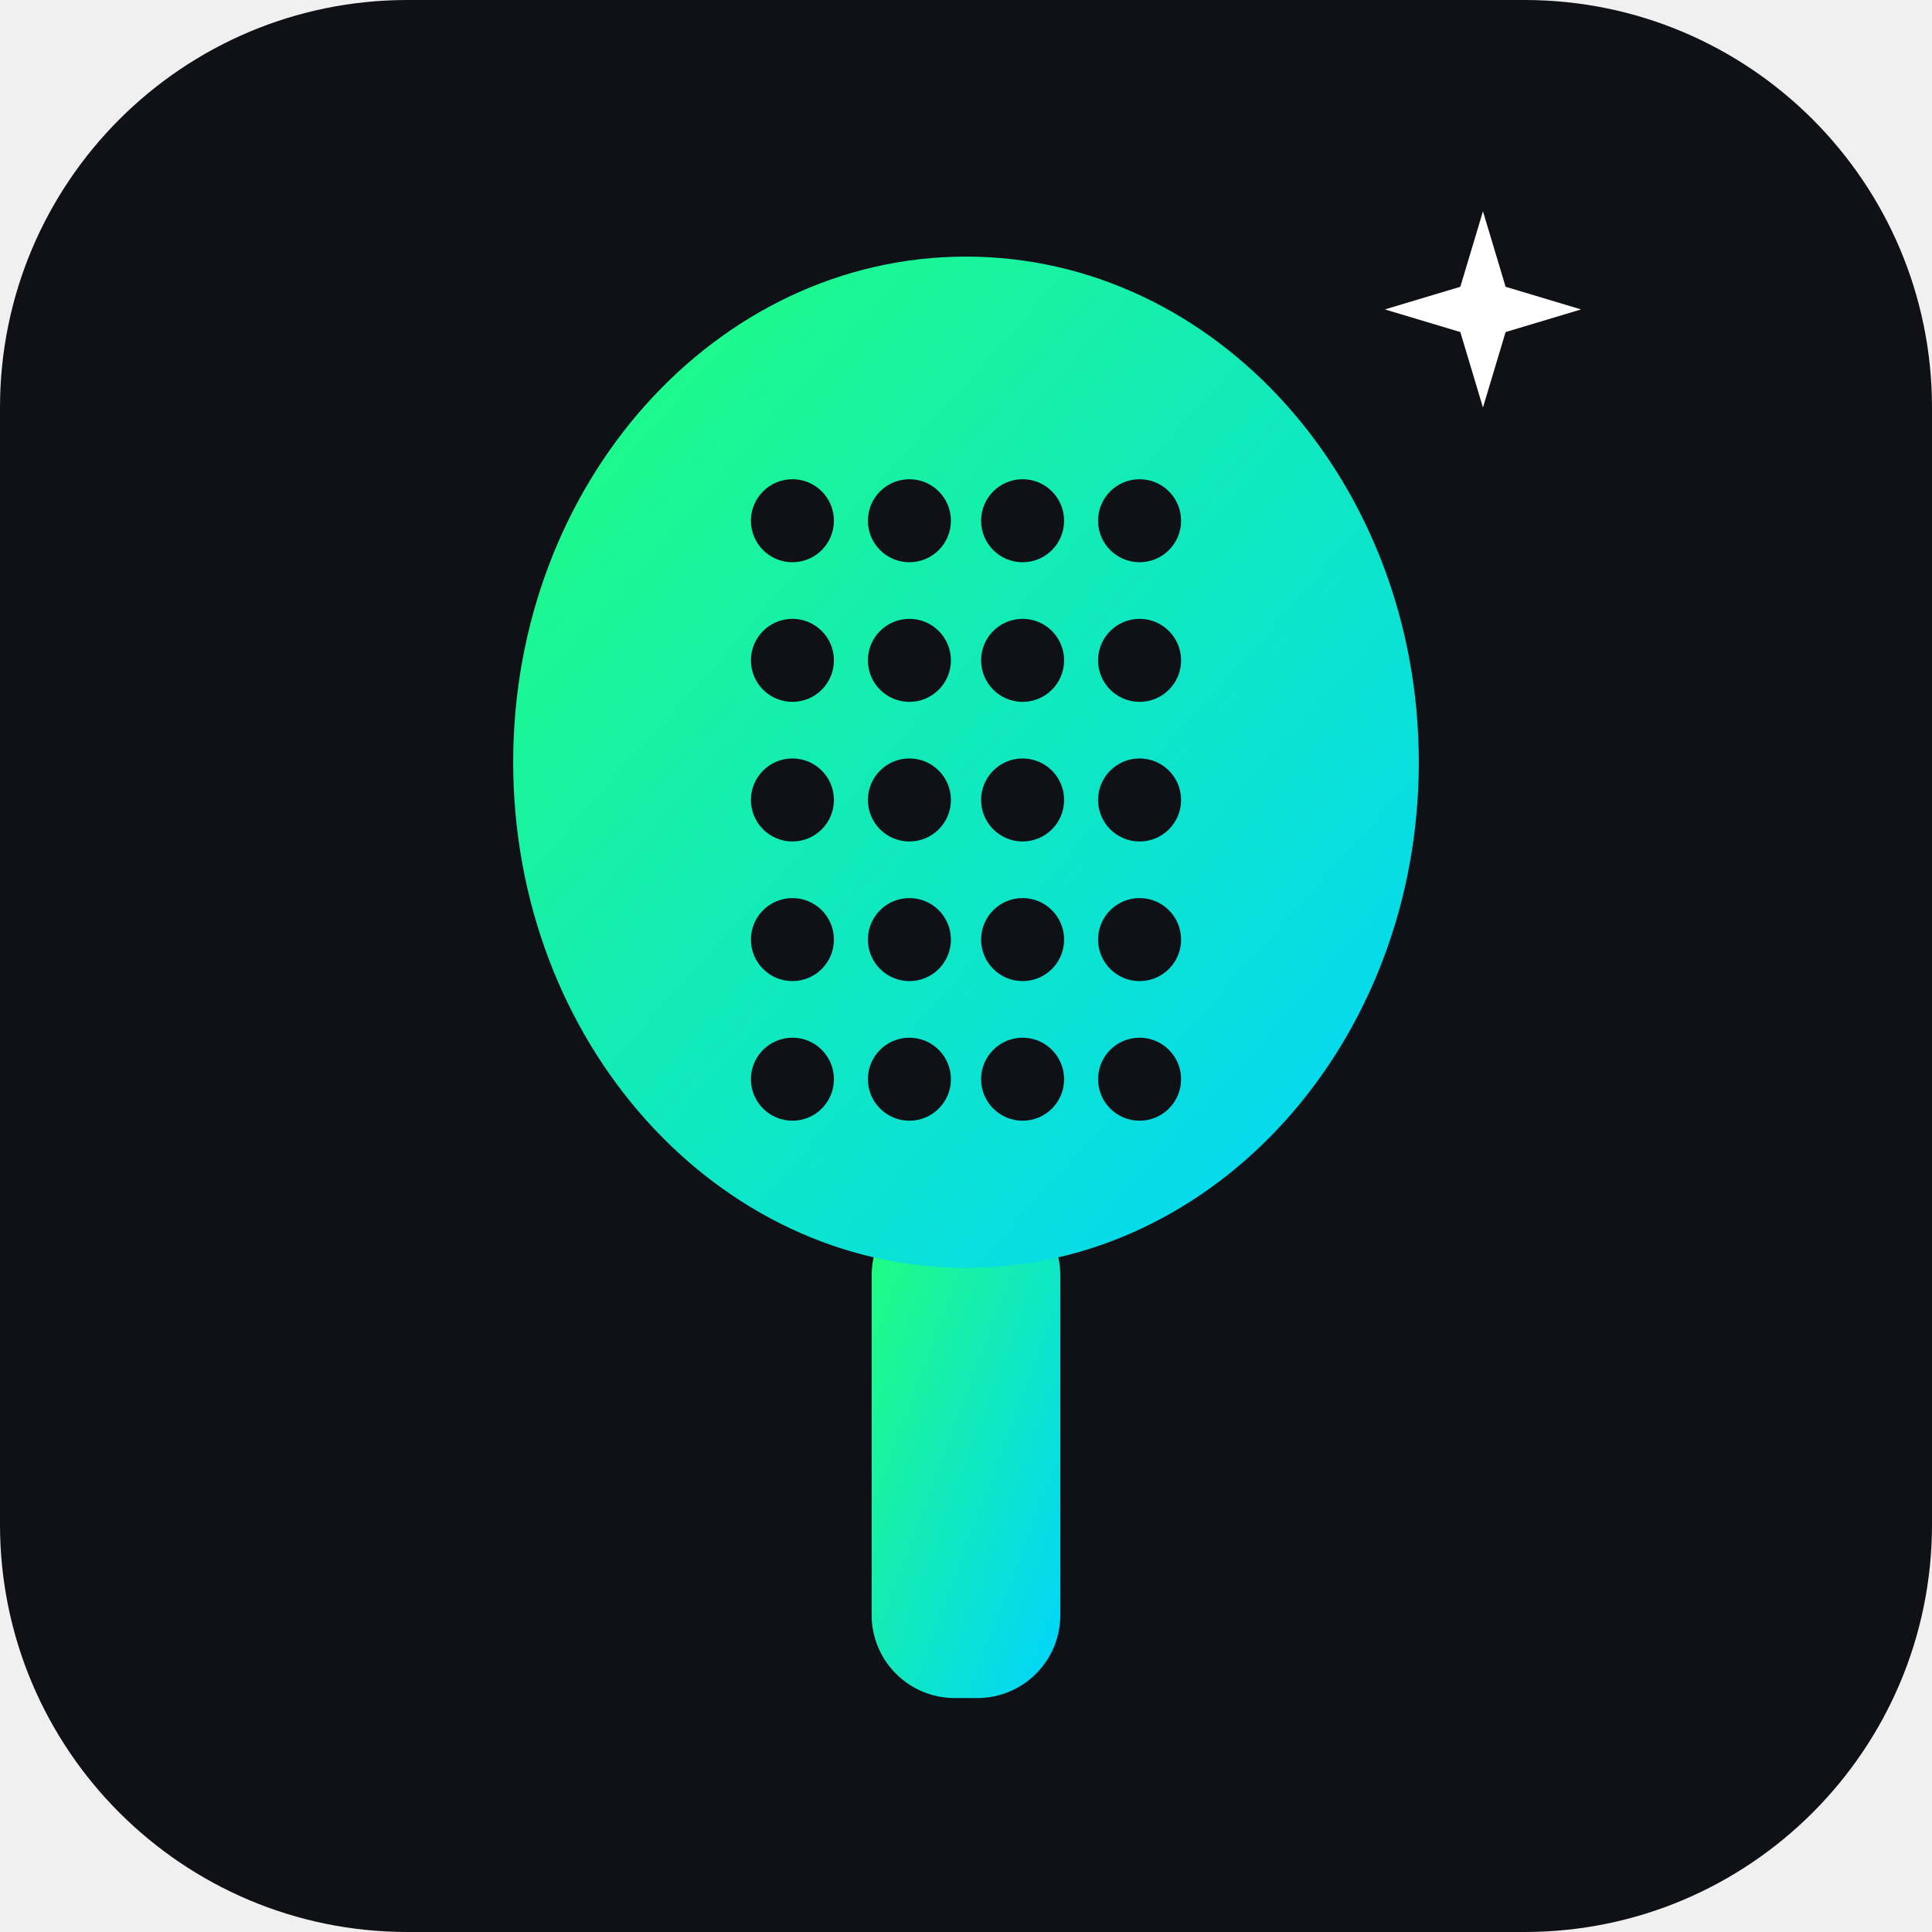
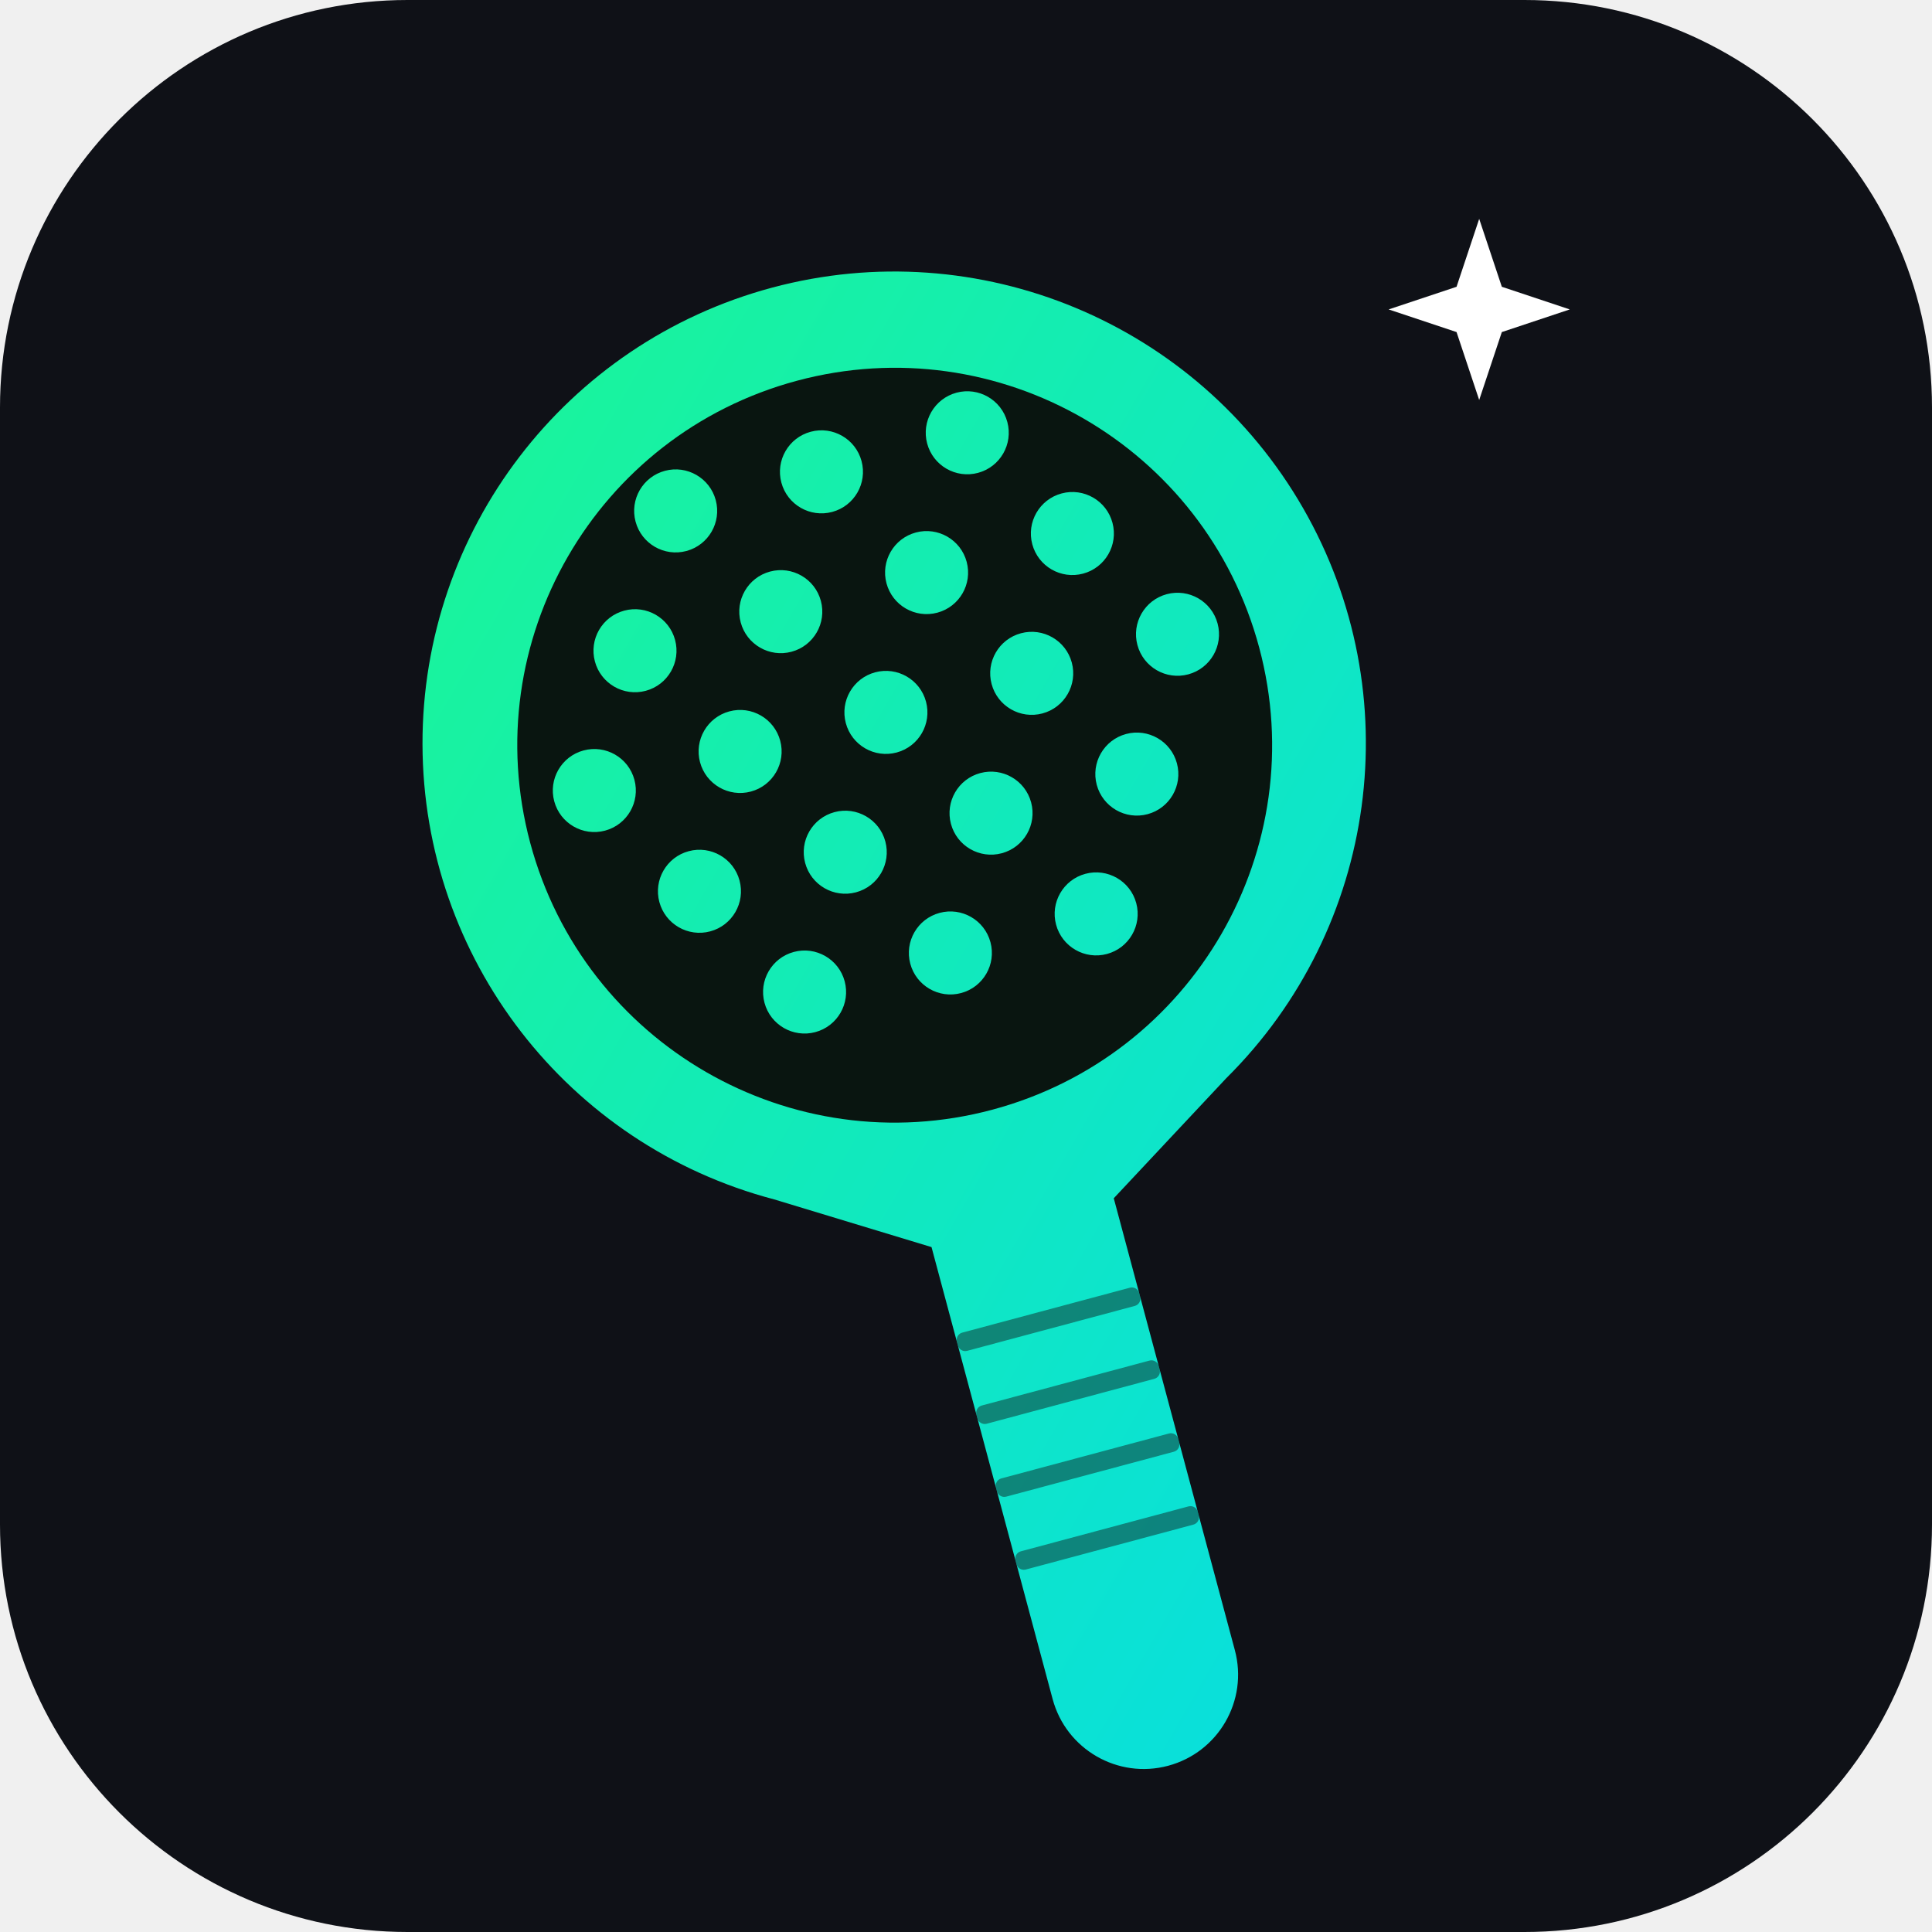
<svg xmlns="http://www.w3.org/2000/svg" viewBox="0 0 512 512">
  <defs>
-     <linearGradient id="grad" x1="0" y1="0" x2="1" y2="1">
+     <linearGradient id="grad" x1="0" y1="0" x2="512" y2="512" gradientUnits="userSpaceOnUse">
      <stop offset="0%" stop-color="#22ff7a" />
      <stop offset="100%" stop-color="#00d4ff" />
    </linearGradient>
  </defs>
  <rect width="512" height="512" rx="108" fill="#0f1117" />
-   <rect x="231" y="316" width="50" height="134" rx="22" fill="url(#grad)" />
-   <ellipse cx="256" cy="202" rx="120" ry="134" fill="url(#grad)" />
-   <circle cx="210" cy="138" r="11" fill="#0f1117" />
-   <circle cx="241" cy="138" r="11" fill="#0f1117" />
-   <circle cx="271" cy="138" r="11" fill="#0f1117" />
-   <circle cx="302" cy="138" r="11" fill="#0f1117" />
-   <circle cx="210" cy="175" r="11" fill="#0f1117" />
-   <circle cx="241" cy="175" r="11" fill="#0f1117" />
-   <circle cx="271" cy="175" r="11" fill="#0f1117" />
-   <circle cx="302" cy="175" r="11" fill="#0f1117" />
-   <circle cx="210" cy="212" r="11" fill="#0f1117" />
-   <circle cx="241" cy="212" r="11" fill="#0f1117" />
-   <circle cx="271" cy="212" r="11" fill="#0f1117" />
-   <circle cx="302" cy="212" r="11" fill="#0f1117" />
-   <circle cx="210" cy="249" r="11" fill="#0f1117" />
-   <circle cx="241" cy="249" r="11" fill="#0f1117" />
-   <circle cx="271" cy="249" r="11" fill="#0f1117" />
-   <circle cx="302" cy="249" r="11" fill="#0f1117" />
-   <circle cx="210" cy="286" r="11" fill="#0f1117" />
-   <circle cx="241" cy="286" r="11" fill="#0f1117" />
-   <circle cx="271" cy="286" r="11" fill="#0f1117" />
-   <circle cx="302" cy="286" r="11" fill="#0f1117" />
-   <path d="M419,82 L399,76 L393,56 L387,76 L367,82 L387,88 L393,108 L399,88 Z" fill="white" />
+   <g transform="rotate(-15, 256, 268)">
+     <path d="M 194,303          A 125,125 0 1 1 318,303          L 281,326 L 281,450          A 25,25 0 0 1 231,450          L 231,326 Z" fill="url(#grad)" />
+     <circle cx="256" cy="195" r="100" fill="#091510" />
+     <circle cx="216" cy="120" r="11" fill="url(#grad)" />
+     <circle cx="256" cy="120" r="11" fill="url(#grad)" />
+     <circle cx="296" cy="120" r="11" fill="url(#grad)" />
+     <circle cx="196" cy="153" r="11" fill="url(#grad)" />
+     <circle cx="236" cy="153" r="11" fill="url(#grad)" />
+     <circle cx="276" cy="153" r="11" fill="url(#grad)" />
+     <circle cx="316" cy="153" r="11" fill="url(#grad)" />
+     <circle cx="176" cy="186" r="11" fill="url(#grad)" />
+     <circle cx="216" cy="186" r="11" fill="url(#grad)" />
+     <circle cx="256" cy="186" r="11" fill="url(#grad)" />
+     <circle cx="296" cy="186" r="11" fill="url(#grad)" />
+     <circle cx="336" cy="186" r="11" fill="url(#grad)" />
+     <circle cx="196" cy="219" r="11" fill="url(#grad)" />
+     <circle cx="236" cy="219" r="11" fill="url(#grad)" />
+     <circle cx="276" cy="219" r="11" fill="url(#grad)" />
+     <circle cx="316" cy="219" r="11" fill="url(#grad)" />
+     <circle cx="216" cy="252" r="11" fill="url(#grad)" />
+     <circle cx="256" cy="252" r="11" fill="url(#grad)" />
+     <circle cx="296" cy="252" r="11" fill="url(#grad)" />
+     <rect x="231" y="350" width="50" height="5" rx="2" fill="#0f1117" opacity="0.45" />
+     <rect x="231" y="370" width="50" height="5" rx="2" fill="#0f1117" opacity="0.45" />
+     <rect x="231" y="390" width="50" height="5" rx="2" fill="#0f1117" opacity="0.45" />
+     <rect x="231" y="410" width="50" height="5" rx="2" fill="#0f1117" opacity="0.45" />
+   </g>
+   <path d="M416,82 L398,76 L392,58 L386,76 L368,82 L386,88 L392,106 L398,88 Z" fill="white" />
</svg>
